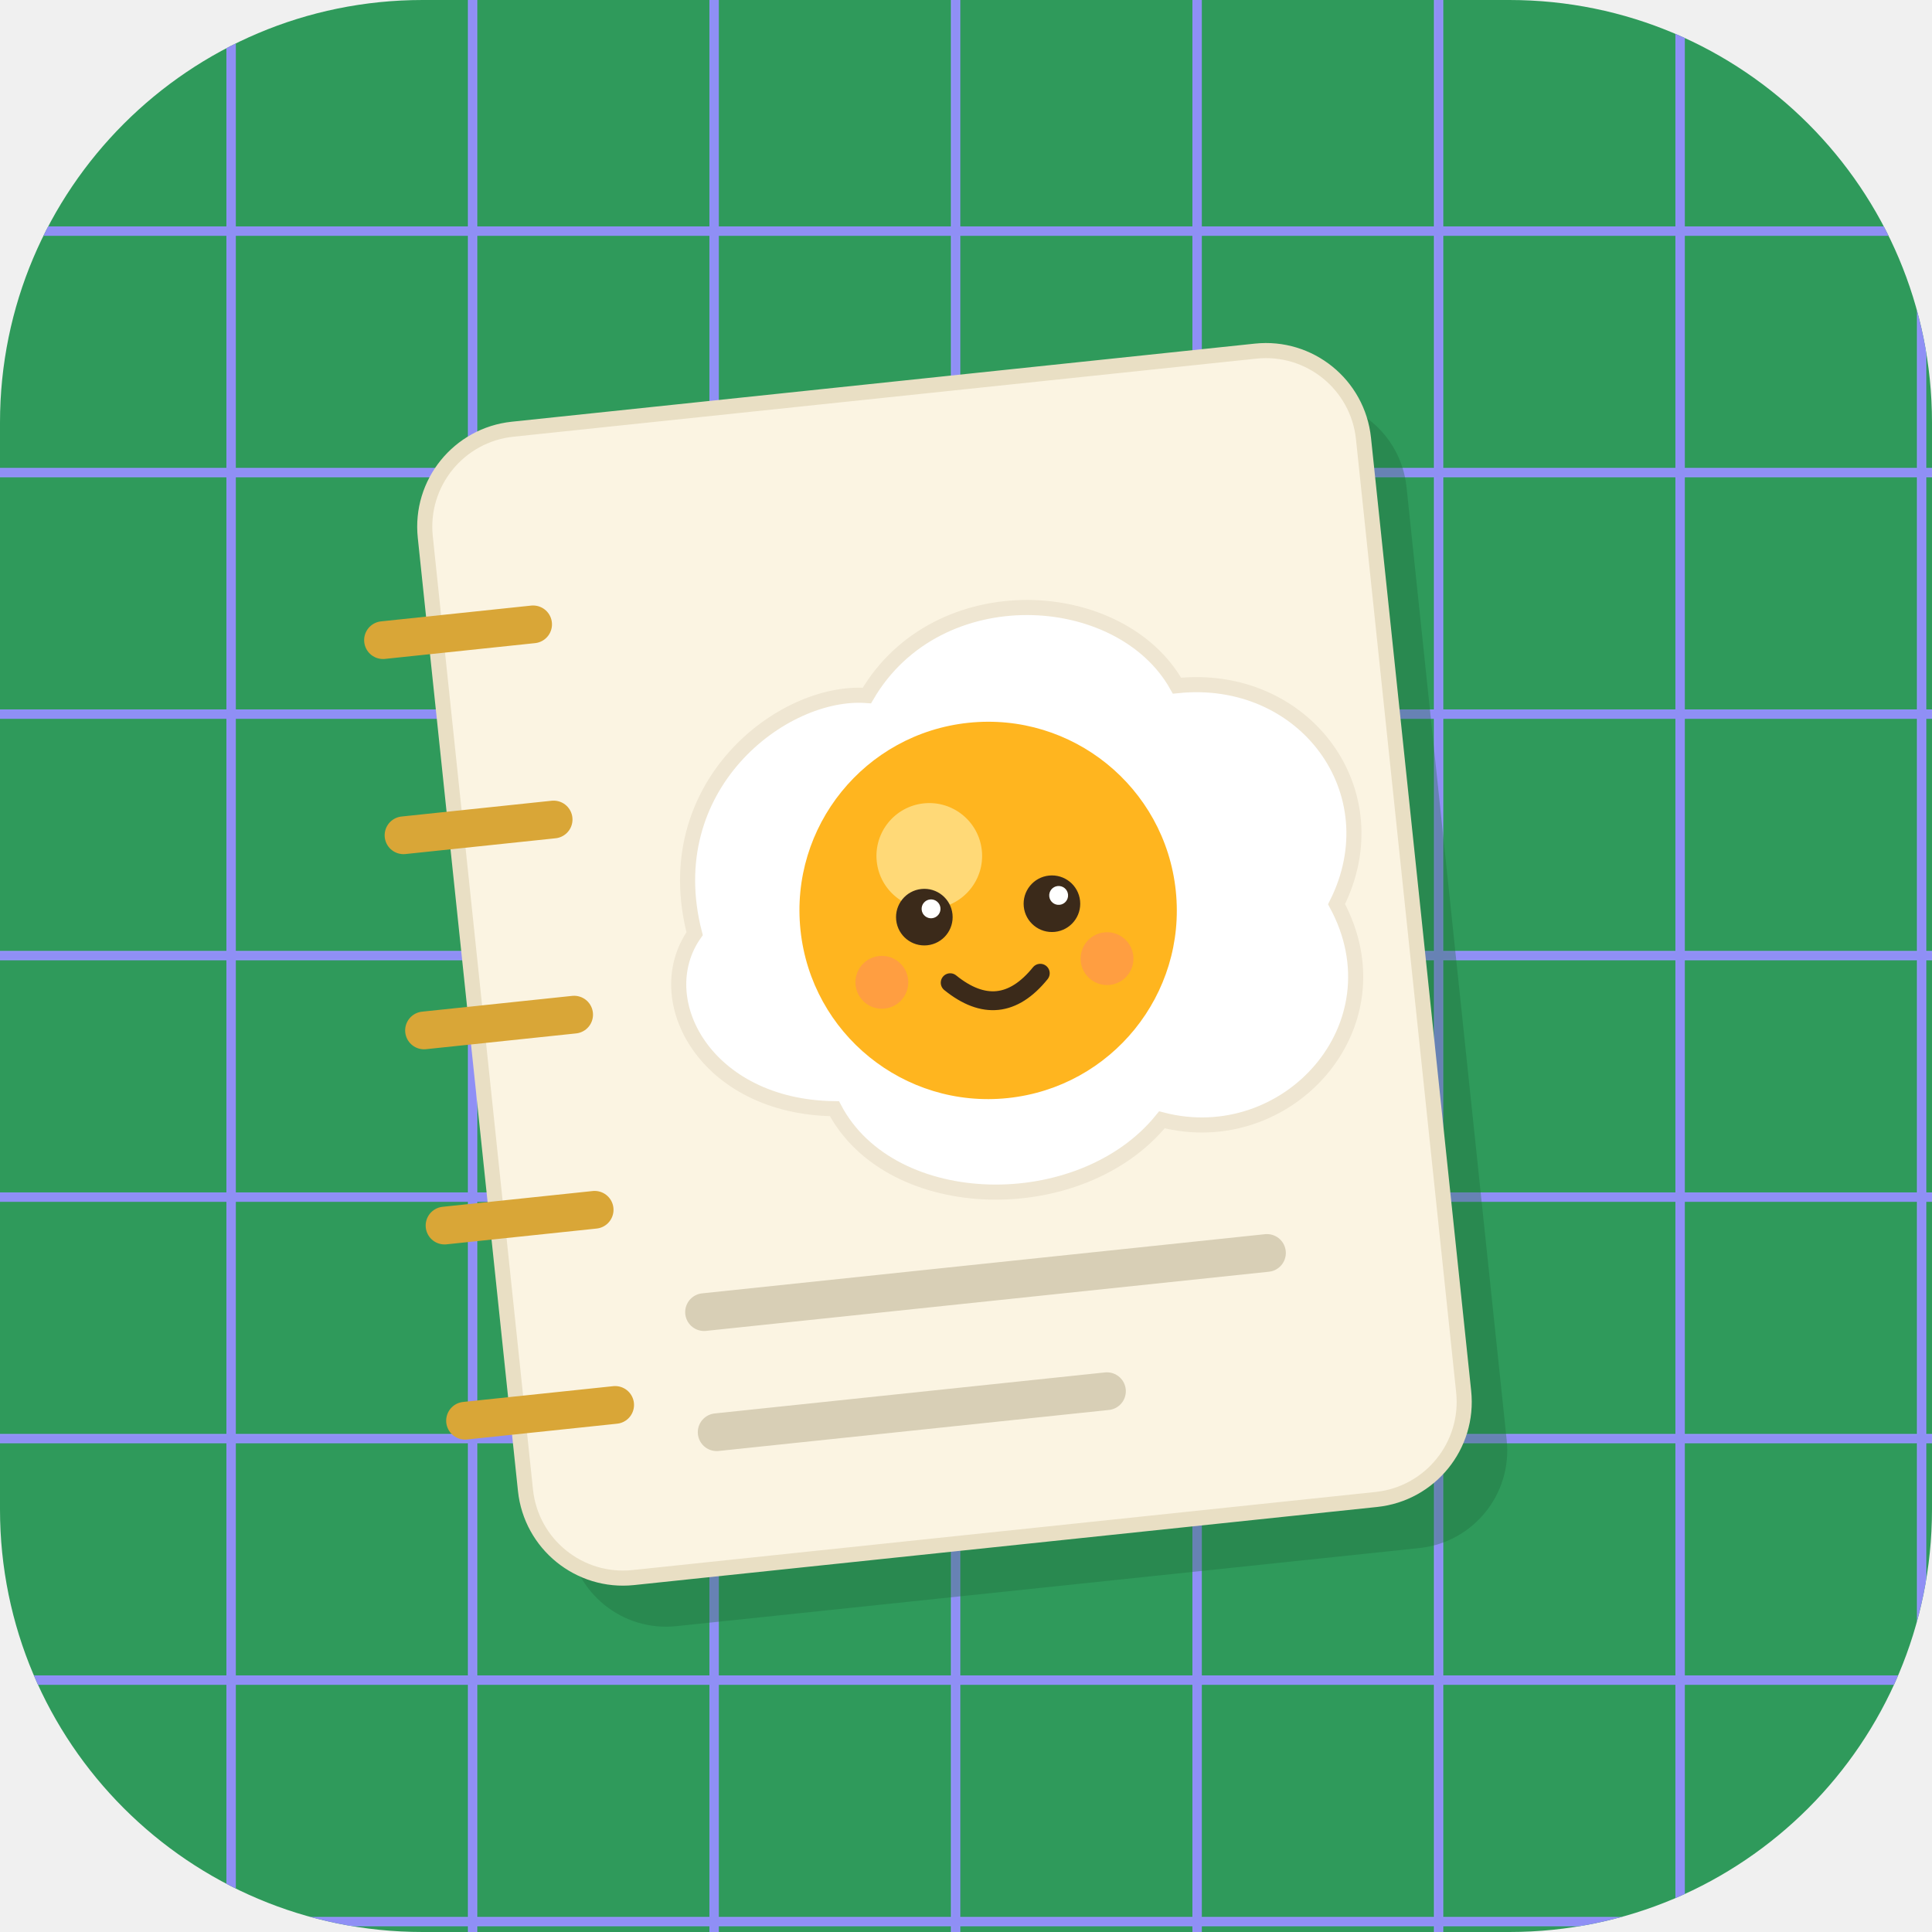
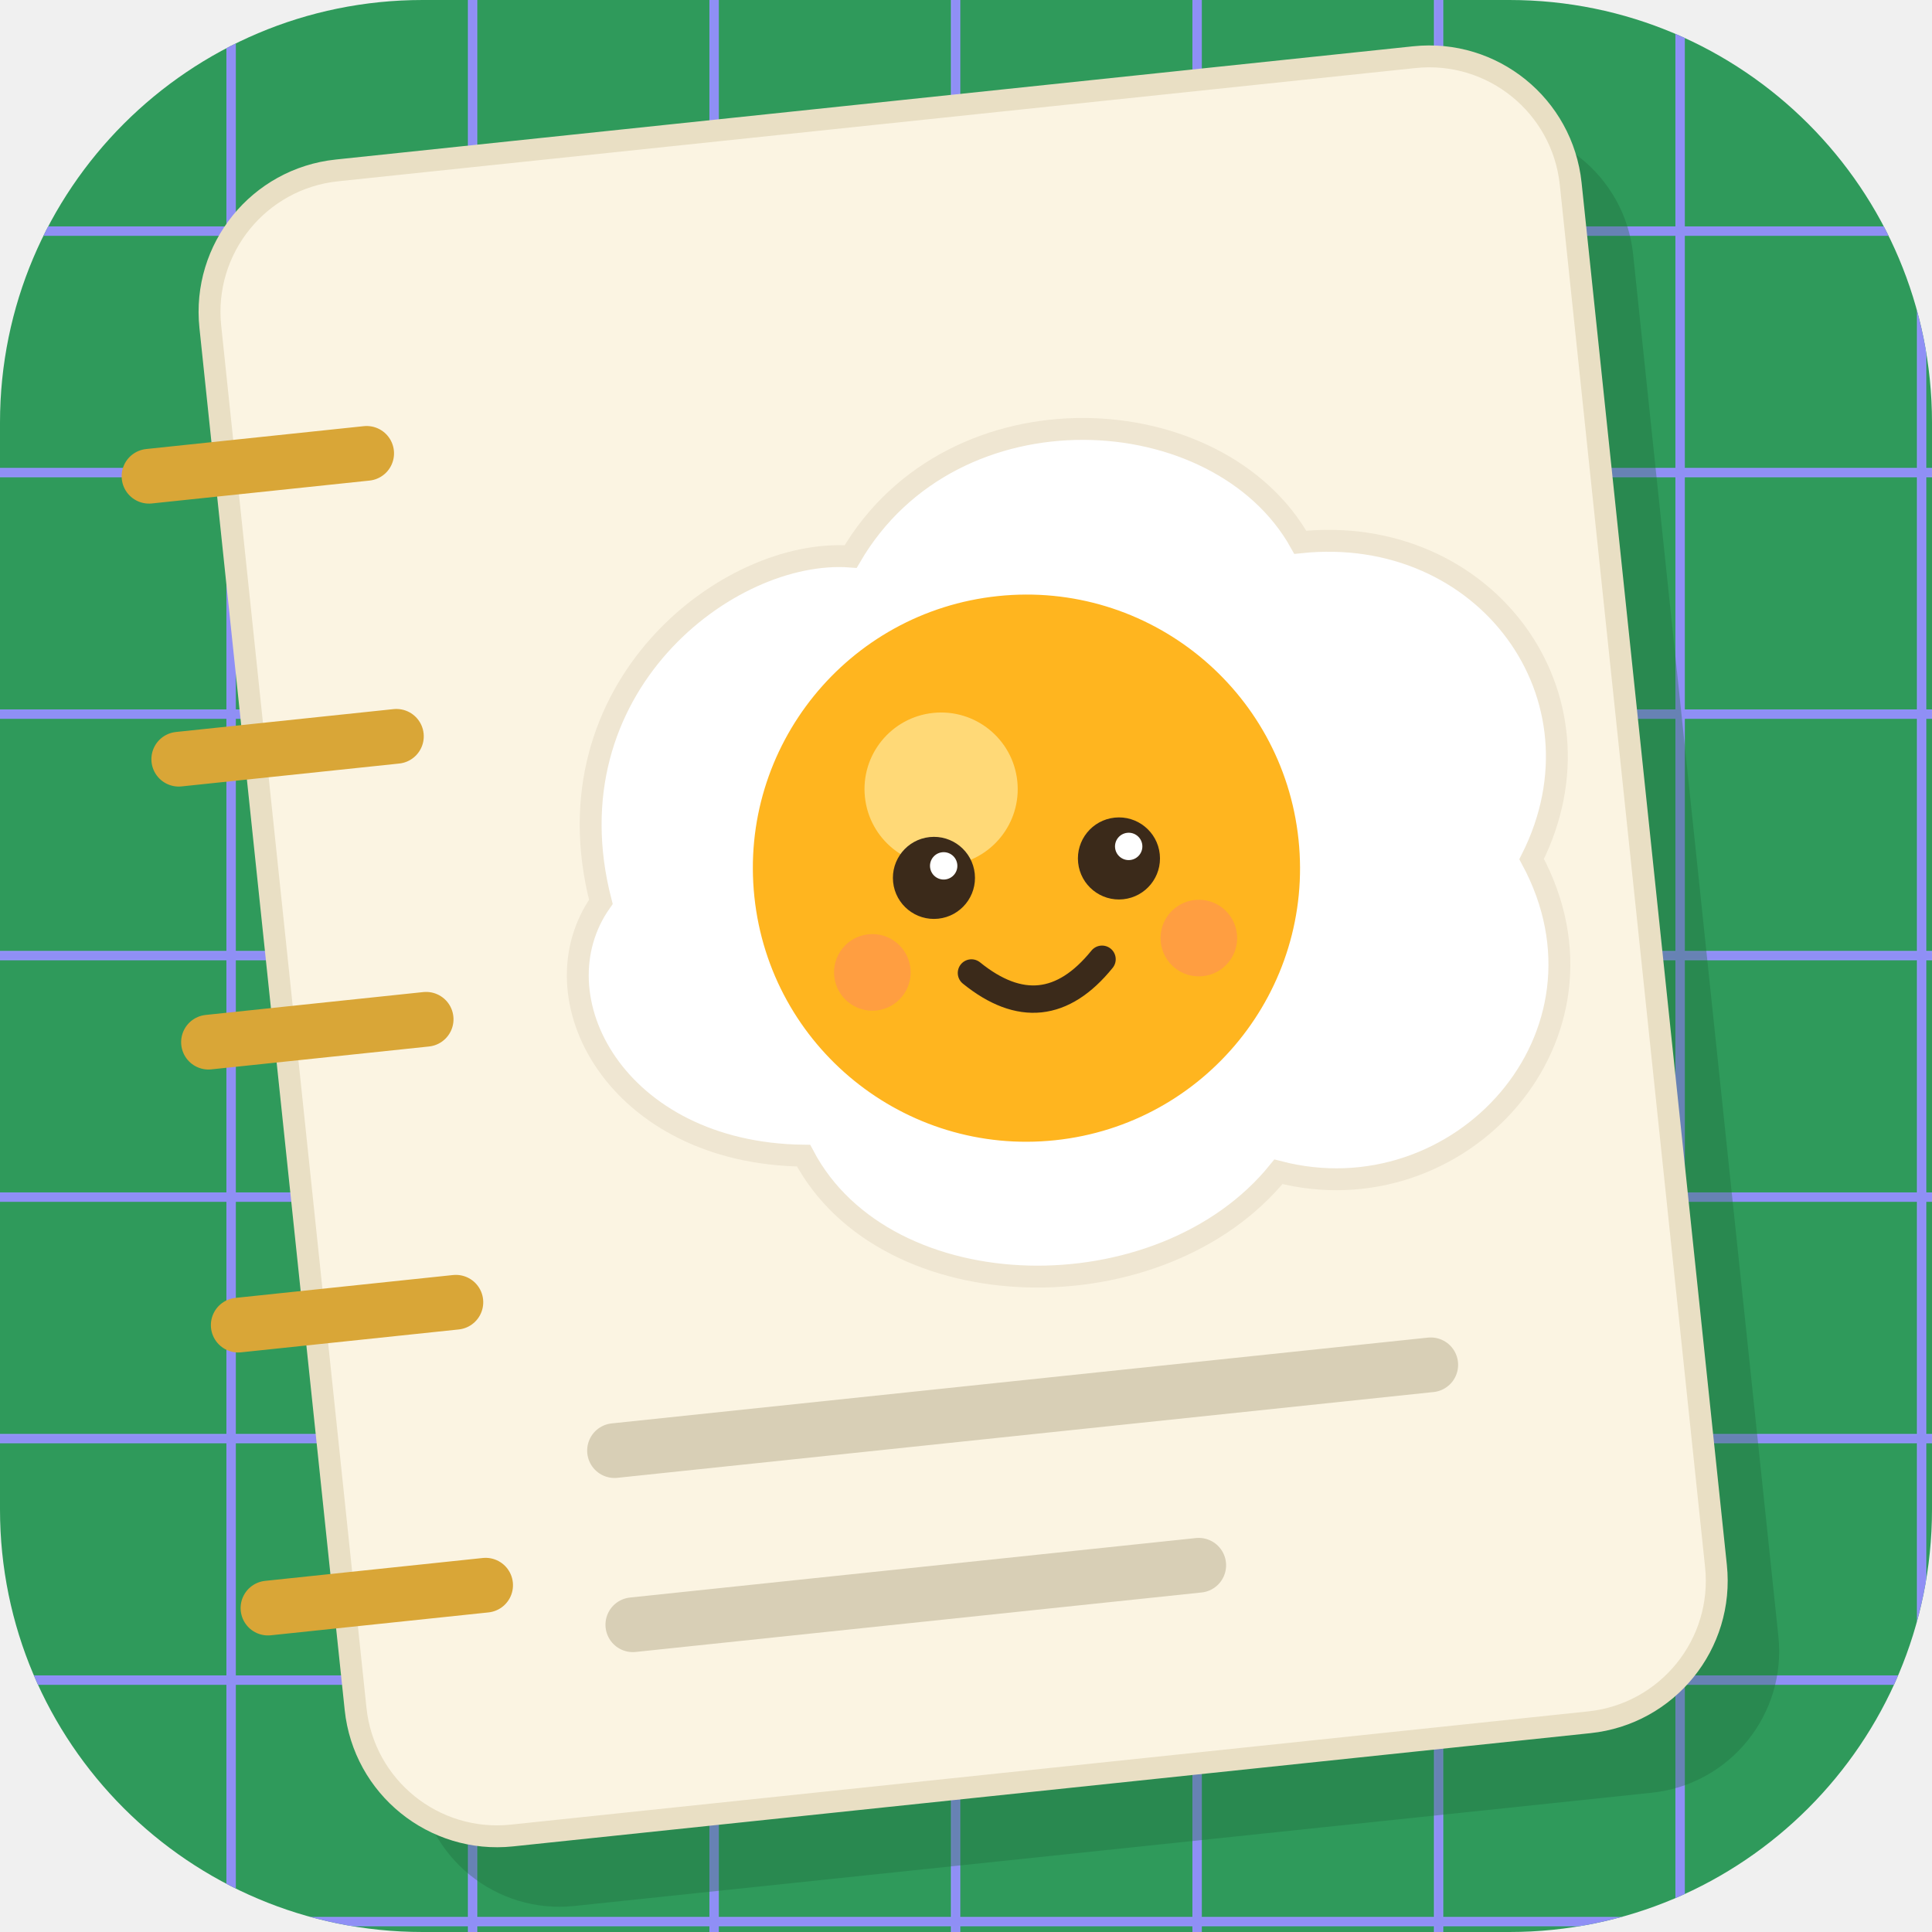
<svg xmlns="http://www.w3.org/2000/svg" viewBox="0 0 512 512" width="512" height="512">
  <defs>
    <pattern id="g" width="64" height="64" patternUnits="userSpaceOnUse" x="-4" y="-4">
      <path d="M0 0H64M0 0V64" stroke="#8f8ff5" stroke-width="5" fill="none" />
    </pattern>
    <clipPath id="r">
      <rect width="512" height="512" rx="112" />
    </clipPath>
  </defs>
  <g clip-path="url(#r)">
    <rect width="512" height="512" fill="#2f9a5b" />
    <rect width="512" height="512" fill="url(#g)" />
-     <g transform="translate(256 262) rotate(-6) translate(-130 -160)">
+     <g transform="translate(256 258) rotate(-6) scale(1.45) translate(-125 -158)">
      <rect x="10" y="14" width="250" height="306" rx="26" fill="#1d6b3c" opacity=".35" />
      <rect x="0" y="0" width="250" height="306" rx="26" fill="#fbf4e2" />
      <rect x="0" y="0" width="250" height="306" rx="26" fill="none" stroke="#e9dfc4" stroke-width="4" />
      <g fill="none" stroke="#d9a637" stroke-width="10" stroke-linecap="round">
        <path d="M-14 52h40" />
        <path d="M-14 104h40" />
        <path d="M-14 156h40" />
        <path d="M-14 208h40" />
        <path d="M-14 260h40" />
      </g>
      <g transform="translate(138 128)">
        <path d="M-78 10c-6-40 30-62 52-58 22-30 70-22 82 6 34 0 54 34 36 62 14 34-20 64-52 52-24 24-74 18-86-12-34-4-46-34-32-50z" fill="#fff" stroke="#efe6d2" stroke-width="4" />
        <circle cx="0" cy="12" r="50" fill="#ffb51f" />
        <circle cx="-14" cy="-4" r="14" fill="#ffd977" />
        <circle cx="-17" cy="12" r="7.5" fill="#3b2a1a" />
        <circle cx="17" cy="12" r="7.5" fill="#3b2a1a" />
        <circle cx="-15" cy="10" r="2.5" fill="#fff" />
        <circle cx="19" cy="10" r="2.5" fill="#fff" />
        <path d="M-12 30q12 12 24 0" stroke="#3b2a1a" stroke-width="5" fill="none" stroke-linecap="round" />
        <circle cx="-30" cy="28" r="7" fill="#ff8a5c" opacity=".55" />
        <circle cx="30" cy="28" r="7" fill="#ff8a5c" opacity=".55" />
      </g>
      <g stroke="#d8cfb6" stroke-width="10" stroke-linecap="round">
        <path d="M52 238h150" />
        <path d="M52 270h104" />
      </g>
    </g>
  </g>
</svg>
